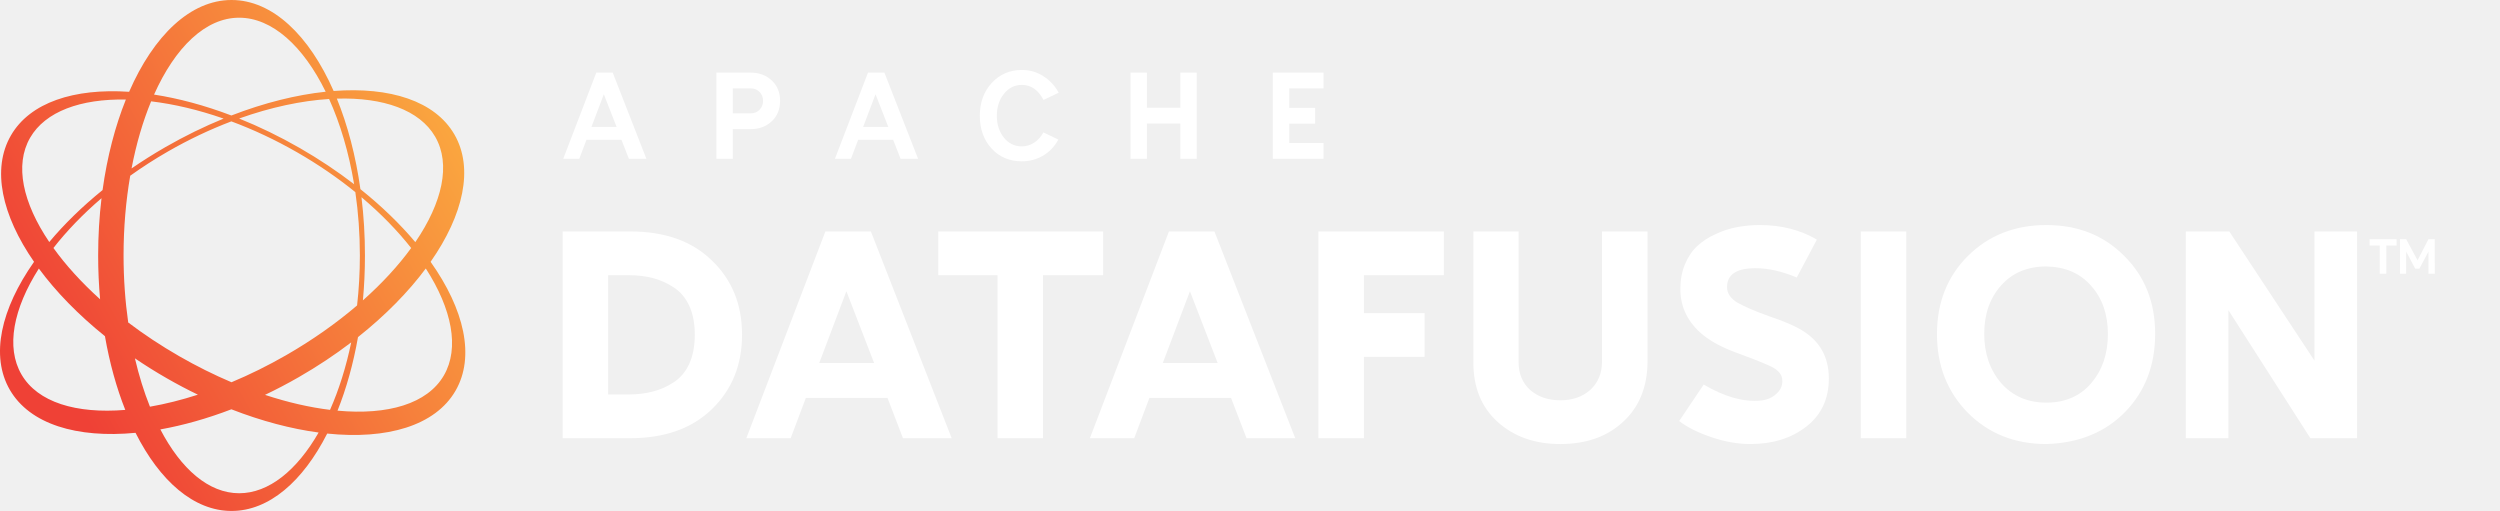
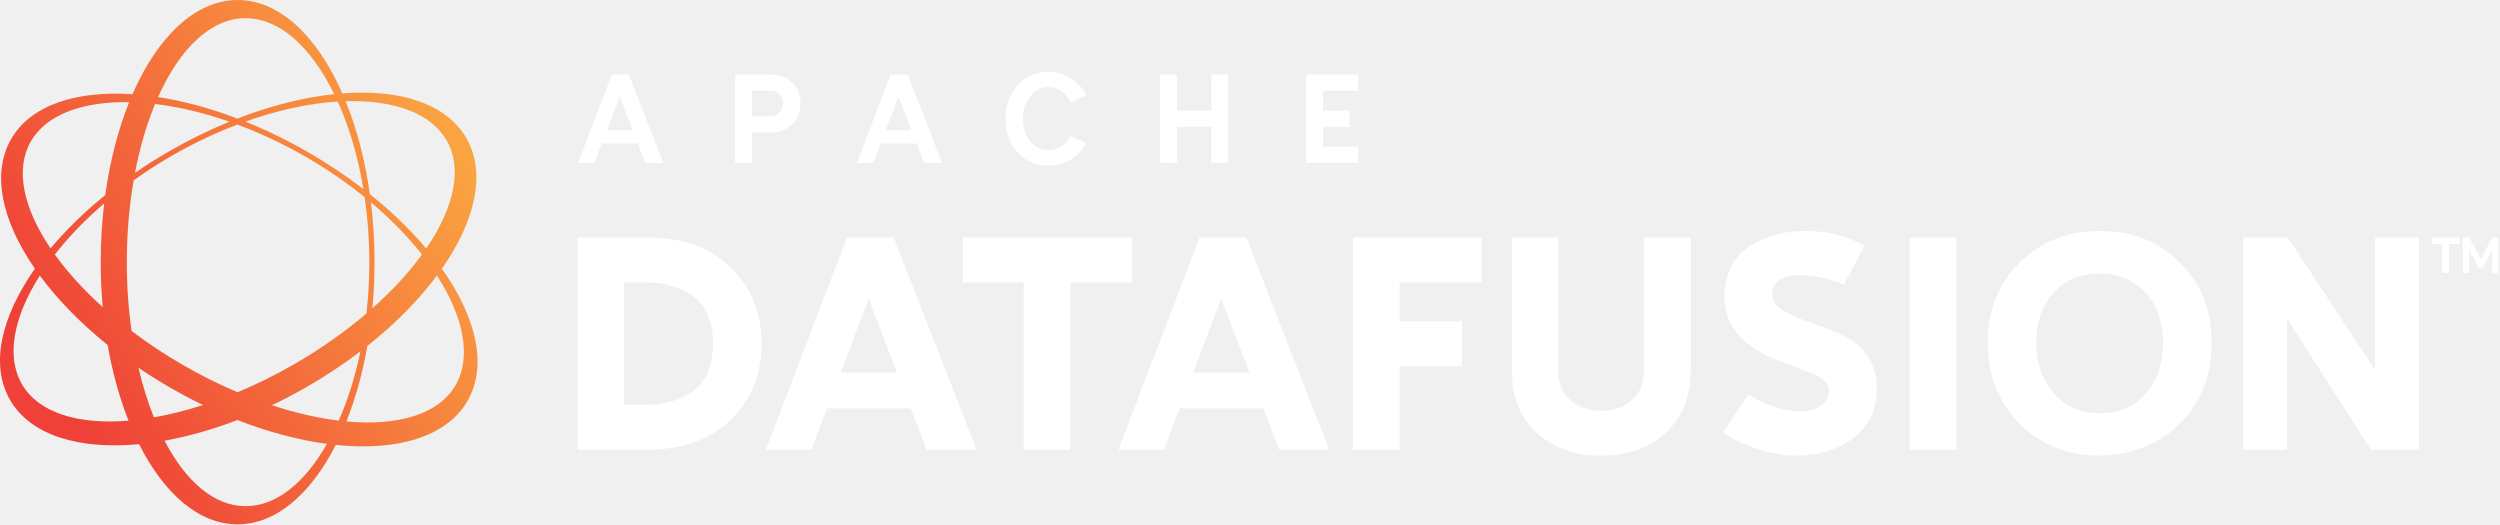
- <svg xmlns="http://www.w3.org/2000/svg" width="822" height="168" viewBox="0 0 822 168" fill="none">
-   <path fill-rule="evenodd" clip-rule="evenodd" d="M76.134 168C88.469 168 99.615 158.249 107.584 142.553C127.231 144.598 143.098 139.996 149.76 128.509C156.288 117.253 152.646 101.683 141.581 86.088C152.361 70.666 155.851 55.316 149.395 44.185C143.015 33.185 128.195 28.499 109.697 29.917C101.651 11.623 89.601 0 76.134 0C62.602 0 50.502 11.735 42.456 30.18C24.354 28.968 9.887 33.677 3.605 44.509C-2.806 55.562 0.591 70.774 11.192 86.086C0.305 101.573 -3.243 117.007 3.24 128.185C9.806 139.506 25.311 144.139 44.563 142.314C52.541 158.15 63.737 168 76.134 168ZM52.723 141.192C59.513 154.212 68.624 162.178 78.64 162.178C88.391 162.178 97.644 154.628 104.759 142.216C95.75 141.011 86.025 138.458 76.081 134.579C68.056 137.653 60.182 139.861 52.723 141.192ZM65.066 129.772C59.636 131.524 54.349 132.843 49.304 133.722C47.36 128.877 45.695 123.542 44.358 117.82C47.674 120.075 51.143 122.249 54.751 124.322C58.18 126.293 61.625 128.11 65.066 129.772ZM76.115 125.681C82.055 123.201 88.081 120.236 94.071 116.793C102.753 111.803 110.601 106.248 117.406 100.431C118.007 95.133 118.325 89.636 118.325 84C118.325 76.788 117.804 69.803 116.837 63.172C111.111 58.531 104.726 54.126 97.778 50.133C90.55 45.978 83.238 42.572 76.069 39.908C69.176 42.522 62.161 45.821 55.222 49.809C50.857 52.318 46.714 54.989 42.817 57.779C41.399 65.975 40.626 74.802 40.626 84C40.626 91.651 41.161 99.046 42.157 106.035C47.301 109.933 52.915 113.66 58.929 117.117C64.66 120.411 70.425 123.268 76.115 125.681ZM87.131 129.834C90.838 128.069 94.553 126.123 98.249 123.999C104.42 120.452 110.183 116.612 115.475 112.577C113.788 120.729 111.414 128.213 108.516 134.761C101.819 133.947 94.604 132.298 87.131 129.834ZM117.71 110.839C116.16 119.645 113.869 127.798 110.979 135.025C127.491 136.554 140.523 132.79 145.949 123.434C151.173 114.426 148.569 101.574 140.004 88.275C134.26 96.001 126.717 103.697 117.71 110.839ZM136.558 79.611C145.456 66.587 148.333 53.995 143.077 44.932C137.99 36.16 126.021 31.966 110.76 32.43C114.303 41.142 116.969 51.226 118.504 62.197C125.46 67.755 131.53 73.641 136.558 79.611ZM108.207 32.549C111.854 40.602 114.7 50.113 116.432 60.571C110.979 56.37 105.016 52.375 98.614 48.695C91.96 44.872 85.248 41.627 78.623 38.969C89.058 35.25 99.153 33.115 108.207 32.549ZM107.079 30.156C97.437 31.174 86.891 33.79 76.078 37.975C67.302 34.64 58.712 32.342 50.652 31.097C57.6 15.559 67.567 5.822 78.64 5.822C89.489 5.822 99.721 15.167 107.079 30.156ZM73.522 38.991C65.234 36.101 57.174 34.214 49.694 33.321C46.994 39.838 44.805 47.278 43.255 55.379C46.794 52.944 50.51 50.6 54.386 48.372C60.754 44.712 67.175 41.584 73.522 38.991ZM33.722 62.496C35.233 51.536 37.872 41.454 41.386 32.732C26.533 32.448 14.915 36.649 9.923 45.256C4.715 54.236 7.492 66.68 16.199 79.577C21.088 73.73 26.978 67.96 33.722 62.496ZM12.774 88.298C18.379 95.9 25.729 103.478 34.505 110.536C36.038 119.356 38.313 127.526 41.189 134.774C25.071 136.101 12.386 132.308 7.051 123.11C1.872 114.18 4.386 101.474 12.774 88.298ZM17.566 81.537C21.902 75.983 27.218 70.445 33.378 65.169C32.654 71.223 32.272 77.526 32.272 84C32.272 88.911 32.492 93.723 32.914 98.403C26.801 92.891 21.628 87.185 17.566 81.537ZM135.191 81.55C130.996 87.322 125.646 93.149 119.321 98.763C119.765 93.971 119.996 89.037 119.996 84C119.996 77.407 119.6 70.992 118.85 64.836C125.223 70.211 130.718 75.869 135.191 81.55Z" fill="url(#paint0_linear_1_196)" />
-   <path d="M204.338 45.971H192.828L190.47 52.203H185.195L196.065 23.879H201.46L212.53 52.203H206.775L204.338 45.971ZM202.739 41.736L198.543 30.99L194.467 41.736H202.739Z" fill="white" />
-   <path d="M235.548 23.879H246.817C249.588 23.879 251.893 24.731 253.731 26.436C255.57 28.14 256.489 30.377 256.489 33.147C256.489 35.944 255.57 38.194 253.731 39.899C251.893 41.603 249.588 42.456 246.817 42.456H240.943V52.203H235.548V23.879ZM240.943 37.262H246.857C248.003 37.262 248.962 36.876 249.735 36.103C250.507 35.304 250.894 34.319 250.894 33.147C250.894 31.975 250.507 31.003 249.735 30.231C248.989 29.459 248.03 29.072 246.857 29.072H240.943V37.262Z" fill="white" />
-   <path d="M293.67 45.971H282.161L279.803 52.203H274.528L285.398 23.879H290.793L301.863 52.203H296.108L293.67 45.971ZM292.072 41.736L287.876 30.99L283.799 41.736H292.072Z" fill="white" />
-   <path d="M335.992 23C338.576 23 340.92 23.679 343.025 25.037C345.157 26.369 346.848 28.18 348.101 30.471L343.105 32.868C341.373 29.565 339.002 27.914 335.992 27.914C333.62 27.914 331.649 28.899 330.077 30.87C328.532 32.814 327.759 35.211 327.759 38.061C327.759 40.911 328.532 43.308 330.077 45.252C331.622 47.169 333.594 48.128 335.992 48.128C337.457 48.128 338.816 47.715 340.068 46.89C341.32 46.038 342.319 44.919 343.065 43.534L347.981 45.891C346.782 48.128 345.117 49.886 342.985 51.164C340.854 52.416 338.523 53.042 335.992 53.042C331.942 53.042 328.625 51.644 326.041 48.847C323.456 46.024 322.164 42.429 322.164 38.061C322.164 33.72 323.47 30.124 326.081 27.275C328.718 24.425 332.022 23 335.992 23Z" fill="white" />
-   <path d="M393.493 52.203H388.098V40.618H377.108V52.203H371.713V23.879H377.108V35.424H388.098V23.879H393.493V52.203Z" fill="white" />
-   <path d="M435.171 29.072H423.901V35.464H432.413V40.658H423.901V47.01H435.171V52.203H418.506V23.879H435.171V29.072Z" fill="white" />
-   <path d="M185 76.104H207.252C218.633 76.104 227.585 79.3 234.107 85.692C240.693 92.02 243.986 100.138 243.986 110.045C243.986 119.953 240.693 128.103 234.107 134.494C227.521 140.886 218.537 144.082 207.156 144.082H185V76.104ZM199.962 90.486V129.7H206.676C209.554 129.7 212.207 129.381 214.637 128.742C217.131 128.102 219.433 127.08 221.543 125.674C223.717 124.267 225.411 122.254 226.626 119.633C227.841 116.949 228.448 113.753 228.448 110.045C228.448 106.338 227.841 103.174 226.626 100.553C225.411 97.933 223.717 95.919 221.543 94.513C219.433 93.107 217.163 92.084 214.733 91.445C212.303 90.805 209.618 90.486 206.676 90.486H199.962Z" fill="white" />
-   <path d="M291.815 130.851H264.959L259.972 144.082H245.393L271.385 76.104H286.348L312.915 144.082H296.898L291.815 130.851ZM287.403 119.346L278.291 95.759L269.371 119.346H287.403Z" fill="white" />
-   <path d="M362.702 90.486H342.944V144.082H327.982V90.486H308.512V76.104H362.702V90.486Z" fill="white" />
-   <path d="M404.774 130.851H377.919L372.931 144.082H358.352L384.345 76.104H399.307L425.875 144.082H409.858L404.774 130.851ZM400.362 119.346L391.251 95.759L382.331 119.346H400.362Z" fill="white" />
-   <path d="M474.733 90.486H448.453V102.95H468.403V117.332H448.453V144.082H433.49V76.104H474.733V90.486Z" fill="white" />
-   <path d="M541.708 76.104V118.962C541.644 127.272 538.959 133.855 533.652 138.713C528.408 143.571 521.535 146 513.03 146C504.654 146 497.78 143.571 492.409 138.713C487.038 133.855 484.384 127.272 484.448 118.962V76.104H499.315V119.058C499.315 122.893 500.594 125.961 503.151 128.262C505.773 130.499 509.066 131.618 513.03 131.618C516.995 131.618 520.256 130.499 522.813 128.262C525.371 125.961 526.682 122.893 526.746 119.058V76.104H541.708Z" fill="white" />
-   <path d="M578.686 73.995C585.72 73.995 591.954 75.593 597.389 78.789L590.771 91.253C585.976 89.208 581.436 88.185 577.152 88.185C570.949 88.185 567.848 90.262 567.848 94.417C567.848 96.462 569.031 98.188 571.397 99.594C573.827 100.937 577.28 102.407 581.756 104.005C586.295 105.539 589.716 106.977 592.018 108.319C598.221 111.899 601.322 117.268 601.322 124.427C601.322 131.139 598.86 136.412 593.936 140.247C589.013 144.082 582.875 146 575.521 146C571.365 146 567.049 145.233 562.573 143.699C558.097 142.165 554.612 140.407 552.119 138.425L560.175 126.441C567.017 130.468 573.219 132.225 578.782 131.714C580.956 131.522 582.747 130.755 584.153 129.413C585.624 128.071 586.232 126.441 585.976 124.523C585.72 122.733 584.217 121.263 581.468 120.113C578.718 118.898 575.138 117.492 570.726 115.894C566.378 114.296 562.829 112.41 560.079 110.237C555.028 106.146 552.502 101.065 552.502 94.992C552.502 91.988 553.014 89.272 554.037 86.843C555.06 84.414 556.403 82.432 558.065 80.898C559.792 79.3 561.806 77.99 564.108 76.967C566.41 75.88 568.775 75.113 571.205 74.666C573.635 74.218 576.129 73.995 578.686 73.995Z" fill="white" />
-   <path d="M626.79 144.082H611.828V76.104H626.79V144.082Z" fill="white" />
-   <path d="M647.041 84.158C653.882 77.382 662.482 73.995 672.841 73.995C683.199 73.995 691.735 77.382 698.449 84.158C705.227 90.87 708.616 99.403 708.616 109.758C708.616 120.113 705.323 128.678 698.737 135.453C692.151 142.165 683.519 145.68 672.841 146C662.482 146 653.882 142.58 647.041 135.741C640.263 128.838 636.874 120.208 636.874 109.854C636.874 99.499 640.263 90.933 647.041 84.158ZM672.841 87.61C666.638 87.61 661.683 89.687 657.975 93.842C654.266 97.996 652.412 103.302 652.412 109.758C652.412 116.213 654.266 121.615 657.975 125.961C661.747 130.244 666.702 132.385 672.841 132.385C679.043 132.385 683.966 130.244 687.611 125.961C691.256 121.679 693.078 116.309 693.078 109.854C693.078 103.398 691.256 98.124 687.611 94.034C684.03 89.879 679.107 87.737 672.841 87.61Z" fill="white" />
-   <path d="M774.999 144.082H759.653L732.702 101.991V144.082H718.699V76.104H732.99L760.996 118.579V76.104H774.999V144.082Z" fill="white" />
-   <path d="M788.008 80.736H784.616V90H782.456V80.736H779.128V78.656H788.008V80.736ZM800.557 90H798.477V82.72L795.501 88.336H794.125L791.149 82.72L791.133 90H789.117V78.656H791.149L794.893 85.584L798.477 78.656H800.541L800.557 90Z" fill="white" />
+ <svg xmlns="http://www.w3.org/2000/svg" width="801" height="168" viewBox="0 0 801 168" fill="none">
+   <g clip-path="url(#clip0_1_196)">
+     <path fill-rule="evenodd" clip-rule="evenodd" d="M76.13 168C88.46 168 99.61 158.25 107.58 142.55C127.23 144.6 143.09 139.99 149.76 128.51C156.29 117.25 152.65 101.68 141.58 86.09C152.36 70.67 155.85 55.32 149.39 44.19C143.01 33.19 128.19 28.5 109.69 29.92C101.65 11.62 89.6 0 76.13 0C62.66 0 50.5 11.73 42.45 30.18C24.35 28.97 9.88 33.68 3.6 44.51C-2.81 55.56 0.59 70.78 11.19 86.09C0.3 101.57 -3.24 117.01 3.24 128.18C9.81 139.5 25.31 144.13 44.56 142.31C52.54 158.15 63.73 168 76.13 168ZM52.72 141.19C59.51 154.21 68.62 162.18 78.64 162.18C88.66 162.18 97.64 154.63 104.76 142.22C95.75 141.01 86.03 138.46 76.08 134.58C68.05 137.65 60.18 139.86 52.72 141.19ZM65.07 129.77C59.64 131.52 54.35 132.84 49.31 133.72C47.37 128.87 45.7 123.54 44.36 117.82C47.68 120.07 51.15 122.25 54.75 124.32C58.18 126.29 61.62 128.11 65.06 129.77H65.07ZM76.12 125.68C82.06 123.2 88.09 120.24 94.08 116.79C102.76 111.8 110.61 106.25 117.41 100.43C118.01 95.13 118.33 89.64 118.33 84C118.33 76.79 117.81 69.8 116.84 63.17C111.11 58.53 104.73 54.12 97.78 50.13C90.55 45.98 83.24 42.57 76.07 39.91C69.18 42.52 62.16 45.82 55.22 49.81C50.86 52.32 46.71 54.99 42.82 57.78C41.4 65.98 40.63 74.8 40.63 84C40.63 91.65 41.16 99.05 42.16 106.04C47.3 109.94 52.92 113.66 58.93 117.12C64.66 120.41 70.43 123.27 76.12 125.68ZM87.13 129.83C90.84 128.07 94.55 126.12 98.25 124C104.42 120.45 110.18 116.61 115.48 112.58C113.79 120.73 111.42 128.22 108.52 134.76C101.82 133.95 94.61 132.3 87.13 129.83ZM117.71 110.84C116.16 119.65 113.87 127.8 110.98 135.03C127.49 136.56 140.52 132.79 145.95 123.44C151.17 114.43 148.57 101.58 140 88.28C134.26 96.01 126.71 103.7 117.71 110.84ZM136.56 79.61C145.46 66.59 148.33 53.99 143.08 44.93C137.99 36.16 126.02 31.96 110.76 32.43C114.3 41.14 116.97 51.23 118.5 62.2C125.46 67.76 131.53 73.64 136.55 79.61H136.56ZM108.21 32.55C111.86 40.6 114.7 50.11 116.43 60.57C110.98 56.37 105.01 52.37 98.61 48.69C91.96 44.87 85.24 41.62 78.62 38.96C89.06 35.24 99.15 33.11 108.2 32.54L108.21 32.55ZM107.08 30.16C97.44 31.18 86.89 33.79 76.08 37.98C67.3 34.65 58.71 32.35 50.65 31.1C57.6 15.56 67.57 5.83 78.64 5.83C89.71 5.83 99.72 15.18 107.08 30.16ZM73.52 38.99C65.23 36.1 57.17 34.21 49.69 33.32C46.99 39.84 44.8 47.28 43.25 55.38C46.79 52.94 50.5 50.6 54.38 48.37C60.75 44.71 67.17 41.58 73.52 38.99ZM33.72 62.5C35.23 51.54 37.87 41.46 41.38 32.74C26.53 32.46 14.91 36.66 9.92 45.26C4.71 54.24 7.49 66.68 16.2 79.58C21.09 73.73 26.98 67.96 33.72 62.5ZM12.77 88.3C18.37 95.9 25.72 103.48 34.5 110.54C36.03 119.36 38.31 127.53 41.18 134.78C25.06 136.11 12.38 132.31 7.04 123.12C1.86 114.19 4.37 101.48 12.76 88.31L12.77 88.3ZM17.57 81.54C21.91 75.99 27.22 70.45 33.38 65.17C32.66 71.22 32.27 77.53 32.27 84C32.27 88.91 32.49 93.72 32.91 98.4C26.8 92.89 21.62 87.18 17.56 81.53L17.57 81.54ZM135.19 81.55C131 87.32 125.65 93.15 119.32 98.76C119.76 93.97 120 89.03 120 84C120 77.41 119.6 70.99 118.85 64.84C125.22 70.21 130.72 75.87 135.19 81.55Z" fill="url(#paint0_linear_1_196)" />
+     <path d="M204.34 45.97H192.83L190.47 52.2H185.2L196.07 23.88H201.47L212.54 52.2H206.78L204.34 45.97ZM202.74 41.74L198.54 30.99L194.46 41.74H202.73H202.74Z" fill="white" />
+     <path d="M235.55 23.88H246.82C249.59 23.88 251.9 24.73 253.73 26.44C255.57 28.14 256.49 30.38 256.49 33.15C256.49 35.92 255.57 38.2 253.73 39.9C251.89 41.6 249.59 42.46 246.82 42.46H240.95V52.21H235.56V23.89L235.55 23.88ZM240.94 37.26H246.85C248 37.26 248.96 36.87 249.73 36.1C250.5 35.3 250.89 34.32 250.89 33.14C250.89 31.96 250.5 31 249.73 30.22C248.98 29.45 248.02 29.06 246.85 29.06H240.94V37.25V37.26Z" fill="white" />
+     <path d="M293.67 45.97H282.16L279.8 52.2H274.53L285.4 23.88H290.79L301.86 52.2H296.1L293.66 45.97H293.67ZM292.07 41.74L287.87 30.99L283.79 41.74H292.06H292.07Z" fill="white" />
+     <path d="M335.99 23C338.57 23 340.92 23.68 343.02 25.04C345.15 26.37 346.84 28.18 348.1 30.47L343.1 32.87C341.37 29.57 339 27.92 335.99 27.92C333.62 27.92 331.65 28.91 330.07 30.88C328.53 32.82 327.75 35.22 327.75 38.07C327.75 40.92 328.52 43.32 330.07 45.26C331.62 47.18 333.59 48.14 335.99 48.14C337.45 48.14 338.81 47.73 340.07 46.9C341.32 46.05 342.32 44.93 343.07 43.54L347.99 45.9C346.79 48.14 345.13 49.89 342.99 51.17C340.86 52.42 338.53 53.05 336 53.05C331.95 53.05 328.63 51.65 326.05 48.86C323.47 46.04 322.17 42.44 322.17 38.07C322.17 33.7 323.48 30.13 326.09 27.28C328.73 24.43 332.03 23.01 336 23.01L335.99 23Z" fill="white" />
+     <path d="M393.49 52.2H388.09V40.61H377.1V52.2H371.71V23.88H377.1V35.43H388.09V23.88H393.49V52.2Z" fill="white" />
+     <path d="M435.17 29.07H423.9V35.46H432.41V40.65H423.9V47H435.17V52.19H418.51V23.87H435.17V29.06V29.07Z" fill="white" />
+     <path d="M185 76.1H207.25C218.63 76.1 227.58 79.3 234.1 85.69C240.69 92.02 243.98 100.14 243.98 110.04C243.98 119.94 240.69 128.1 234.1 134.49C227.51 140.88 218.53 144.08 207.15 144.08H184.99V76.1H185ZM199.96 90.49V129.7H206.67C209.55 129.7 212.2 129.38 214.63 128.74C217.12 128.1 219.43 127.08 221.54 125.67C223.71 124.26 225.41 122.25 226.62 119.63C227.83 116.95 228.44 113.75 228.44 110.04C228.44 106.33 227.83 103.17 226.62 100.55C225.4 97.93 223.71 95.92 221.54 94.51C219.43 93.1 217.16 92.08 214.73 91.44C212.3 90.8 209.61 90.48 206.67 90.48H199.96V90.49Z" fill="white" />
+     <path d="M291.82 130.85H264.96L259.97 144.08H245.39L271.38 76.1H286.34L312.91 144.08H296.89L291.81 130.85H291.82ZM287.4 119.35L278.29 95.76L269.37 119.35H287.4Z" fill="white" />
+     <path d="M362.7 90.49H342.94V144.09H327.98V90.49H308.51V76.11H362.7V90.49Z" fill="white" />
+     <path d="M404.77 130.85H377.92L372.93 144.08H358.35L384.34 76.1H399.3L425.87 144.08H409.85L404.77 130.85ZM400.36 119.35L391.25 95.76L382.33 119.35H400.36Z" fill="white" />
+     <path d="M474.73 90.49H448.45V102.95H468.4V117.33H448.45V144.08H433.49V76.1H474.73V90.48V90.49Z" fill="white" />
+     <path d="M541.71 76.1V118.96C541.65 127.27 538.96 133.85 533.65 138.71C528.41 143.57 521.53 146 513.03 146C504.53 146 497.78 143.57 492.41 138.71C487.04 133.85 484.39 127.27 484.45 118.96V76.1H499.32V119.05C499.32 122.88 500.6 125.95 503.16 128.25C505.78 130.49 509.08 131.61 513.04 131.61C517 131.61 520.27 130.49 522.82 128.25C525.38 125.95 526.69 122.88 526.75 119.05V76.1H541.71Z" fill="white" />
+     <path d="M578.69 73.99C585.72 73.99 591.96 75.59 597.39 78.78L590.77 91.24C585.98 89.19 581.43 88.17 577.15 88.17C570.95 88.17 567.85 90.25 567.85 94.4C567.85 96.45 569.03 98.17 571.4 99.58C573.83 100.92 577.28 102.39 581.76 103.99C586.3 105.52 589.72 106.96 592.02 108.3C598.22 111.88 601.32 117.25 601.32 124.41C601.32 131.12 598.86 136.4 593.93 140.23C589.01 144.07 582.87 145.98 575.52 145.98C571.36 145.98 567.05 145.21 562.57 143.68C558.09 142.15 554.61 140.39 552.12 138.41L560.18 126.43C567.02 130.46 573.22 132.21 578.79 131.7C580.96 131.51 582.76 130.74 584.16 129.4C585.63 128.06 586.24 126.43 585.98 124.51C585.72 122.72 584.22 121.25 581.47 120.1C578.72 118.89 575.14 117.48 570.73 115.88C566.38 114.28 562.83 112.4 560.08 110.22C555.03 106.13 552.5 101.05 552.5 94.98C552.5 91.98 553.01 89.26 554.03 86.83C555.05 84.4 556.4 82.42 558.06 80.89C559.79 79.29 561.8 77.98 564.1 76.96C566.4 75.87 568.77 75.11 571.2 74.66C573.63 74.21 576.12 73.99 578.68 73.99H578.69Z" fill="white" />
+     <path d="M626.79 144.08H611.83V76.1H626.79V144.08Z" fill="white" />
+     <path d="M647.04 84.16C653.88 77.38 662.48 74 672.84 74C683.2 74 691.73 77.39 698.45 84.16C705.23 90.87 708.62 99.4 708.62 109.76C708.62 120.12 705.33 128.68 698.74 135.45C692.15 142.16 683.52 145.68 672.84 146C662.48 146 653.88 142.58 647.04 135.74C640.26 128.84 636.87 120.21 636.87 109.85C636.87 99.49 640.26 90.93 647.04 84.15V84.16ZM672.84 87.61C666.64 87.61 661.68 89.69 657.97 93.84C654.26 97.99 652.41 103.3 652.41 109.76C652.41 116.22 654.26 121.62 657.97 125.96C661.74 130.24 666.7 132.38 672.84 132.38C678.98 132.38 683.96 130.24 687.61 125.96C691.25 121.68 693.08 116.31 693.08 109.85C693.08 103.39 691.26 98.12 687.61 94.03C684.03 89.88 679.11 87.73 672.84 87.61Z" fill="white" />
+     <path d="M775 144.08H759.65L732.7 101.99V144.08H718.7V76.1H732.99L761 118.57V76.1H775V144.08Z" fill="white" />
+     <path d="M788.01 78.18H784.62V87.44H782.46V78.18H779.13V76.1H788.01V78.18ZM800.56 87.45H798.48V80.17L795.5 85.79H794.12L791.14 80.17L791.12 87.45H789.1V76.11H791.13L794.87 83.04L798.45 76.11H800.51L800.53 87.45H800.56Z" fill="white" />
+   </g>
  <defs>
-     <linearGradient id="paint0_linear_1_196" x1="30.43" y1="141.748" x2="176.07" y2="60.787" gradientUnits="userSpaceOnUse">
-       <stop stop-color="#EF4136" />
-       <stop offset="1" stop-color="#FBB040" />
+     <linearGradient id="paint0_linear_1_196" x1="17.09" y1="117.75" x2="162.73" y2="36.79" gradientUnits="userSpaceOnUse">
+       <stop stop-color="#EF4137" />
+       <stop offset="1" stop-color="#FBB042" />
    </linearGradient>
+     <clipPath id="clip0_1_196">
+       <rect width="800.56" height="168" fill="white" />
+     </clipPath>
  </defs>
</svg>
